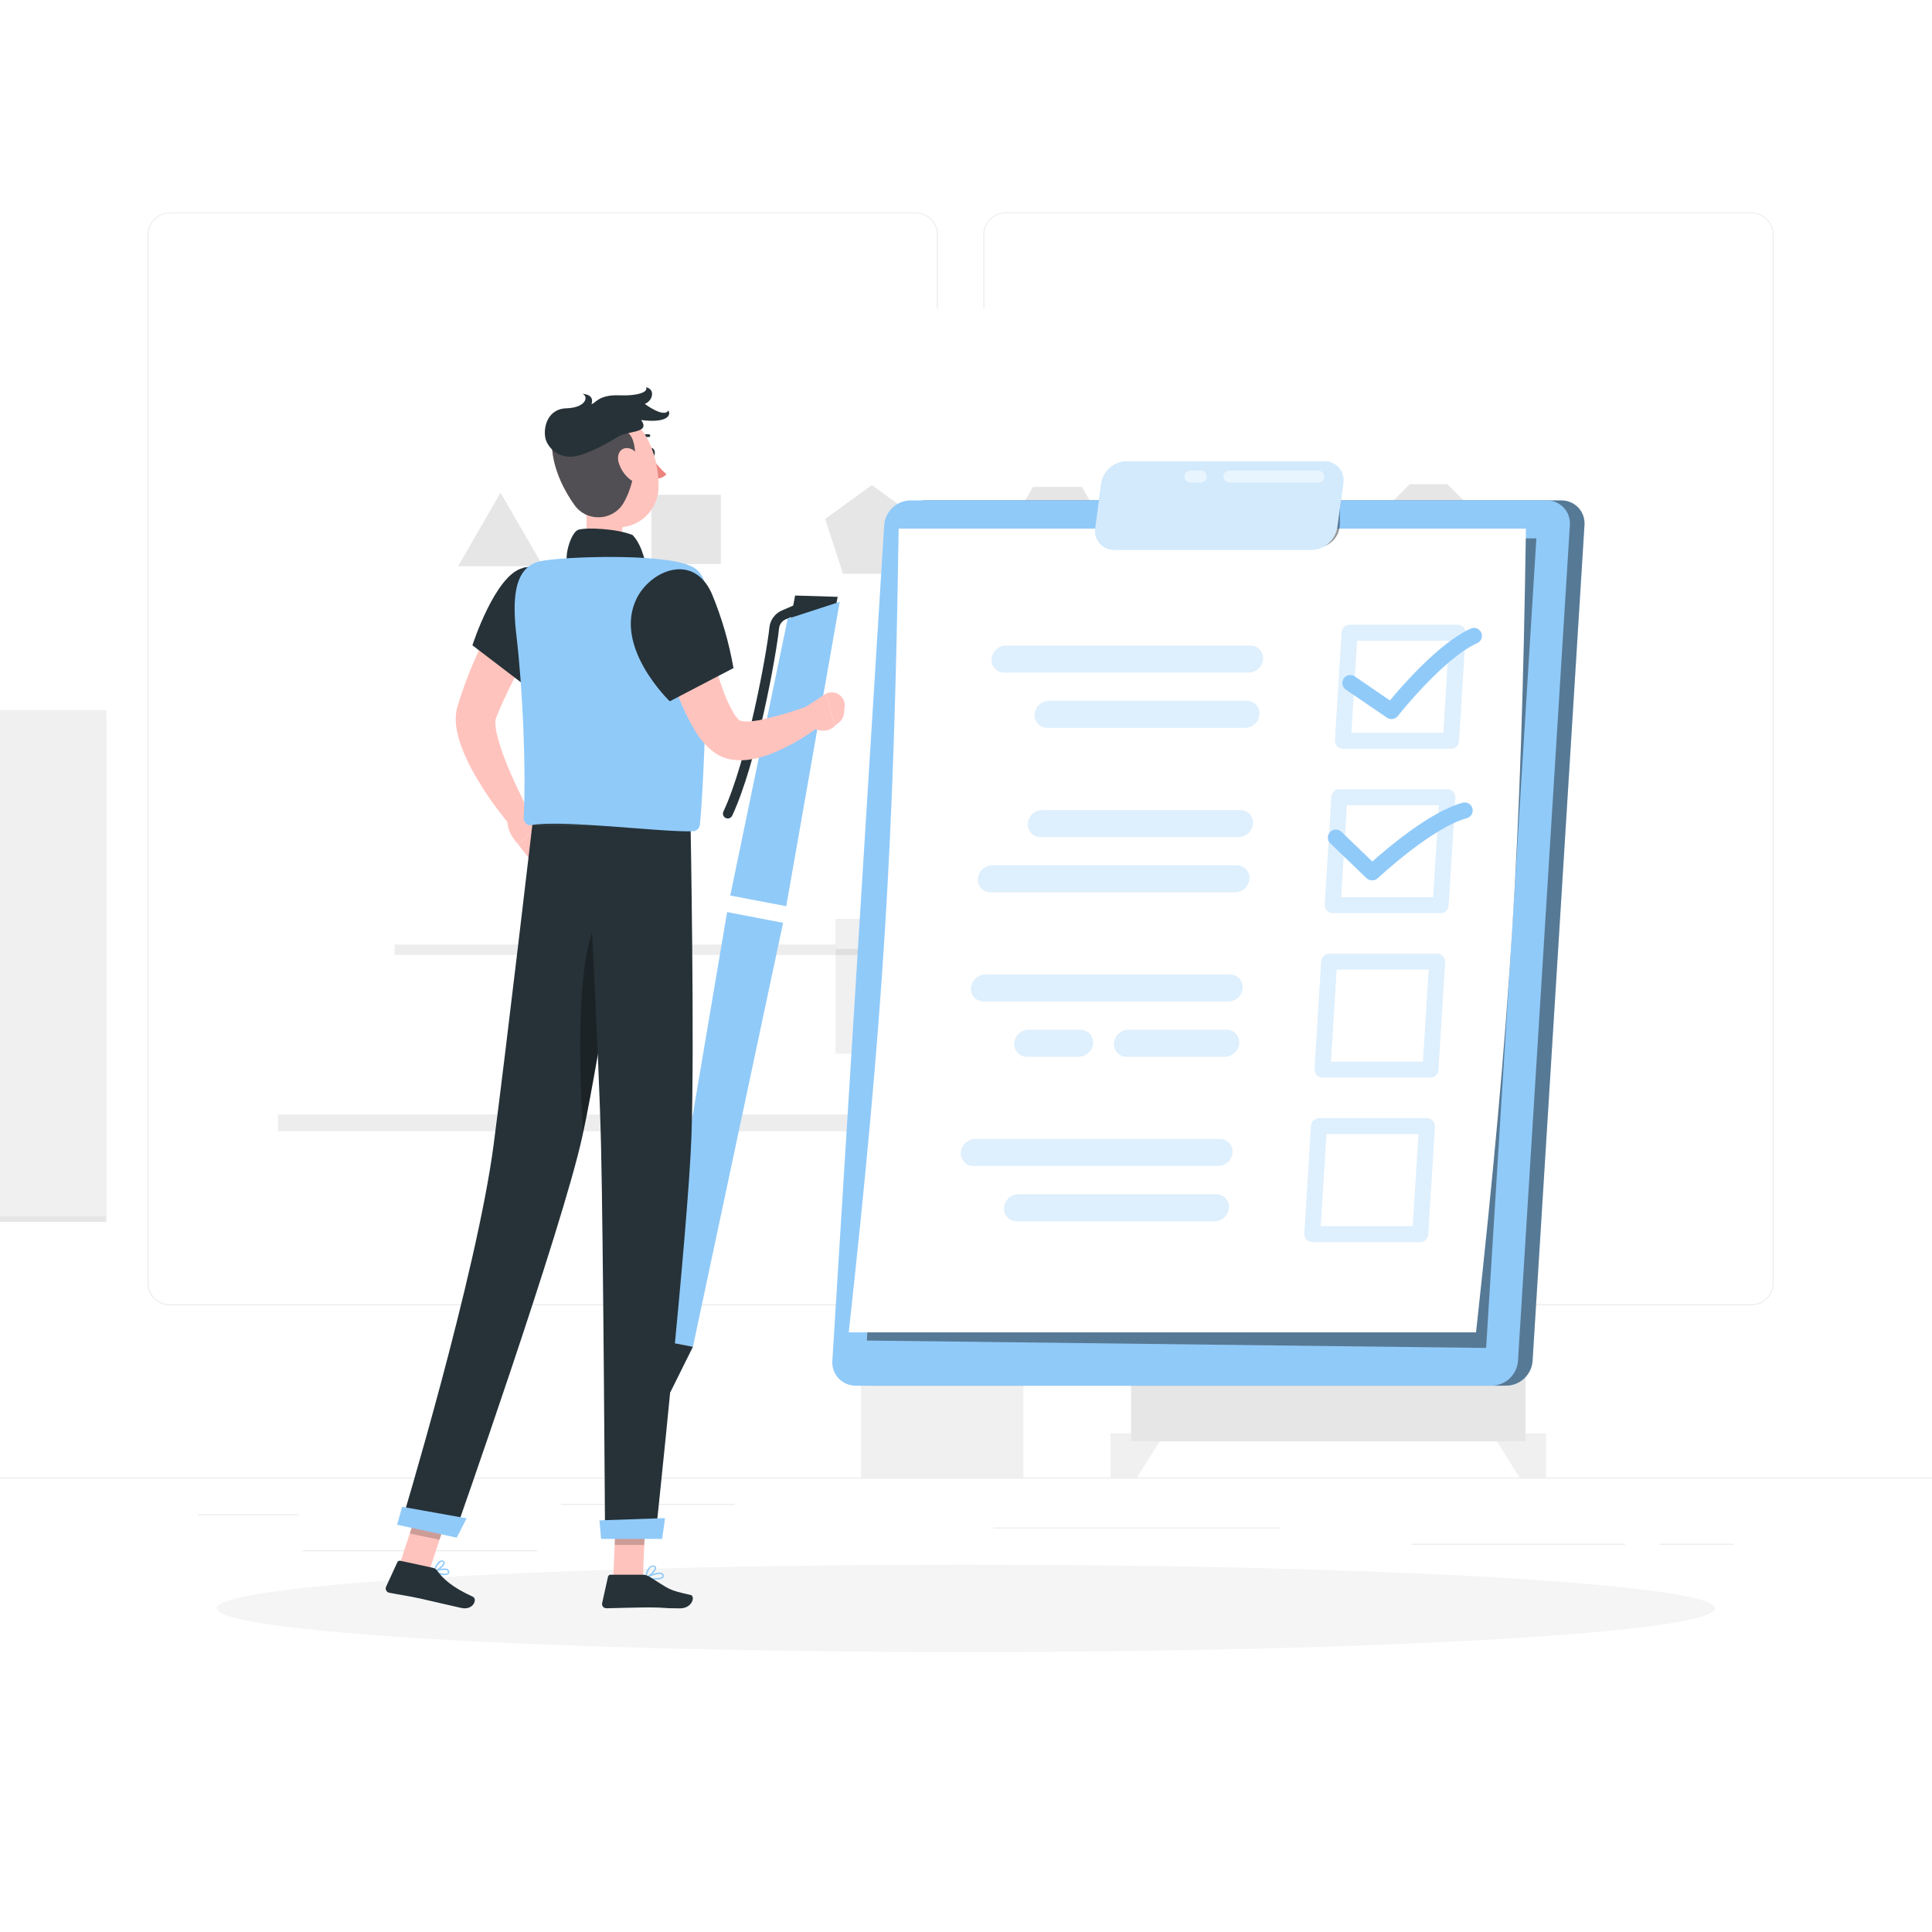
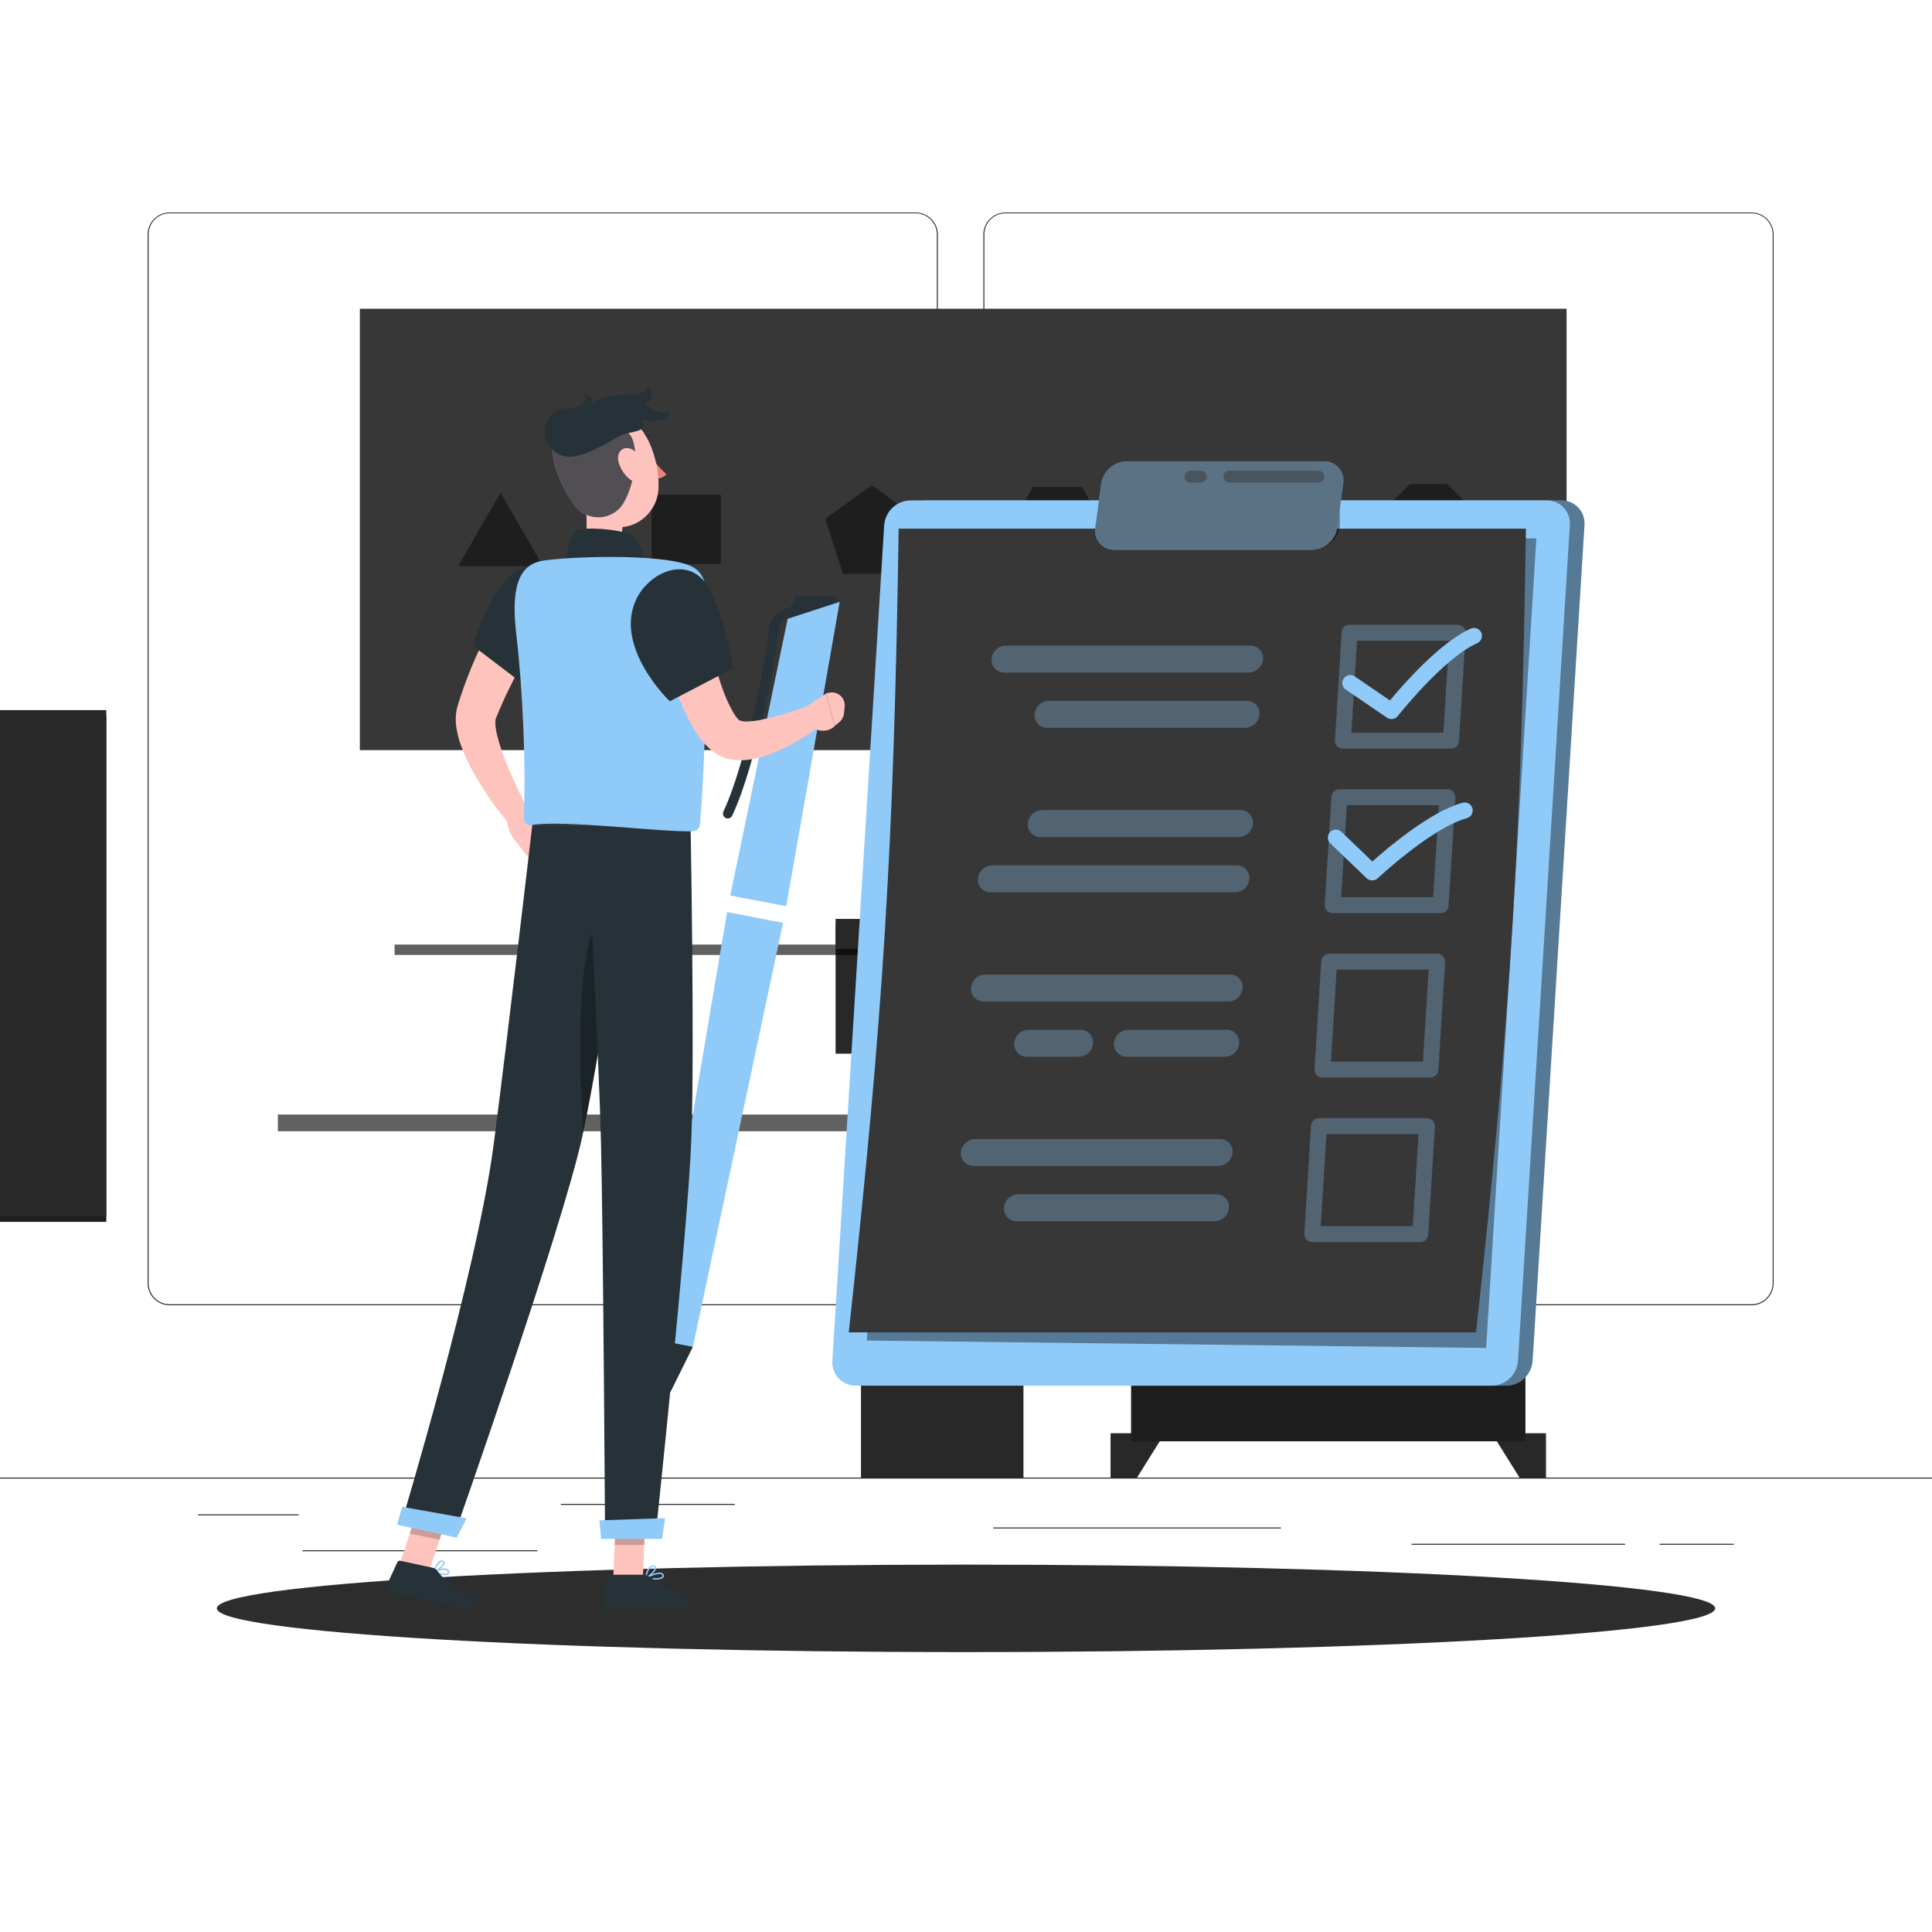
<svg xmlns="http://www.w3.org/2000/svg" class="animated" id="freepik_stories-to-do-list" viewBox="0 0 500 500" version="1.1">
  <style>svg#freepik_stories-to-do-list:not(.animated) .animable {opacity: 0;}svg#freepik_stories-to-do-list.animated #freepik--background-complete--inject-61 {animation: 1s 1 forwards cubic-bezier(.36,-0.01,.5,1.38) fadeIn;animation-delay: 0s;}svg#freepik_stories-to-do-list.animated #freepik--Shadow--inject-61 {animation: 1s 1 forwards cubic-bezier(.36,-0.01,.5,1.38) slideLeft;animation-delay: 0s;}svg#freepik_stories-to-do-list.animated #freepik--to-do-list--inject-61 {animation: 1s 1 forwards cubic-bezier(.36,-0.01,.5,1.38) slideLeft,6s Infinite  linear shake;animation-delay: 0s,1s;}svg#freepik_stories-to-do-list.animated #freepik--Character--inject-61 {animation: 1s 1 forwards cubic-bezier(.36,-0.01,.5,1.38) zoomOut;animation-delay: 0s;}            @keyframes fadeIn {                0% {                    opacity: 0;                }                100% {                    opacity: 1;                }            }                    @keyframes slideLeft {                0% {                    opacity: 0;                    transform: translateX(-30px);                }                100% {                    opacity: 1;                    transform: translateX(0);                }            }                    @keyframes shake {                10%, 90% {                    transform: translate3d(-1px, 0, 0);                  }                  20%, 80% {                    transform: translate3d(2px, 0, 0);                  }                  30%, 50%, 70% {                    transform: translate3d(-4px, 0, 0);                  }                  40%, 60% {                    transform: translate3d(4px, 0, 0);                  }            }                    @keyframes zoomOut {                0% {                    opacity: 0;                    transform: scale(1.5);                }                100% {                    opacity: 1;                    transform: scale(1);                }            }        </style>
  <g id="freepik--background-complete--inject-61" class="animable" style="transform-origin: 250px 228.23px;">
-     <rect y="382.4" width="500" height="0.25" style="fill: rgb(235, 235, 235); transform-origin: 250px 382.525px;" id="elw8gyy6hiz0r" class="animable" />
-     <path d="M237,337.8H43.91a5.71,5.71,0,0,1-5.7-5.71V60.66A5.71,5.71,0,0,1,43.91,55H237a5.71,5.71,0,0,1,5.71,5.71V332.09A5.71,5.71,0,0,1,237,337.8ZM43.91,55.2a5.46,5.46,0,0,0-5.45,5.46V332.09a5.46,5.46,0,0,0,5.45,5.46H237a5.47,5.47,0,0,0,5.46-5.46V60.66A5.47,5.47,0,0,0,237,55.2Z" style="fill: rgb(235, 235, 235); transform-origin: 140.46px 196.4px;" id="elclvd3jsr6nn" class="animable" />
-     <path d="M453.31,337.8H260.21a5.72,5.72,0,0,1-5.71-5.71V60.66A5.72,5.72,0,0,1,260.21,55h193.1A5.71,5.71,0,0,1,459,60.66V332.09A5.71,5.71,0,0,1,453.31,337.8ZM260.21,55.2a5.47,5.47,0,0,0-5.46,5.46V332.09a5.47,5.47,0,0,0,5.46,5.46h193.1a5.47,5.47,0,0,0,5.46-5.46V60.66a5.47,5.47,0,0,0-5.46-5.46Z" style="fill: rgb(235, 235, 235); transform-origin: 356.75px 196.4px;" id="el9nqphxiz77e" class="animable" />
-     <rect x="51.28" y="391.92" width="26" height="0.25" style="fill: rgb(235, 235, 235); transform-origin: 64.28px 392.045px;" id="eluiujrrpvlg" class="animable" />
-     <rect x="145.15" y="389.21" width="45.03" height="0.25" style="fill: rgb(235, 235, 235); transform-origin: 167.665px 389.335px;" id="eldqjd2rr67ys" class="animable" />
-     <rect x="78.28" y="401.21" width="60.79" height="0.25" style="fill: rgb(235, 235, 235); transform-origin: 108.675px 401.335px;" id="elwi32mdliol" class="animable" />
-     <rect x="429.49" y="399.53" width="19.23" height="0.25" style="fill: rgb(235, 235, 235); transform-origin: 439.105px 399.655px;" id="eleoiwqw5y0r5" class="animable" />
-     <rect x="365.29" y="399.53" width="55.29" height="0.25" style="fill: rgb(235, 235, 235); transform-origin: 392.935px 399.655px;" id="elq1j727oz2t8" class="animable" />
-     <rect x="257.05" y="395.31" width="74.47" height="0.25" style="fill: rgb(235, 235, 235); transform-origin: 294.285px 395.435px;" id="el3u8p89oknfr" class="animable" />
-     <rect x="222.82" y="274.51" width="42.05" height="107.89" style="fill: rgb(240, 240, 240); transform-origin: 243.845px 328.455px;" id="eljtaeo61wxbq" class="animable" />
+     <rect y="382.4" width="500" height="0.25" style="fill: rgb(35, 35, 35); transform-origin: 250px 382.525px;" id="elw8gyy6hiz0r" class="animable" />
+     <path d="M237,337.8H43.91a5.71,5.71,0,0,1-5.7-5.71V60.66A5.71,5.71,0,0,1,43.91,55H237a5.71,5.71,0,0,1,5.71,5.71V332.09A5.71,5.71,0,0,1,237,337.8ZM43.91,55.2a5.46,5.46,0,0,0-5.45,5.46V332.09a5.46,5.46,0,0,0,5.45,5.46H237a5.47,5.47,0,0,0,5.46-5.46V60.66A5.47,5.47,0,0,0,237,55.2Z" style="fill: rgb(35, 35, 35); transform-origin: 140.46px 196.4px;" id="elclvd3jsr6nn" class="animable" />
+     <path d="M453.31,337.8H260.21a5.72,5.72,0,0,1-5.71-5.71V60.66A5.72,5.72,0,0,1,260.21,55h193.1A5.71,5.71,0,0,1,459,60.66V332.09A5.71,5.71,0,0,1,453.31,337.8ZM260.21,55.2a5.47,5.47,0,0,0-5.46,5.46V332.09a5.47,5.47,0,0,0,5.46,5.46h193.1a5.47,5.47,0,0,0,5.46-5.46V60.66a5.47,5.47,0,0,0-5.46-5.46Z" style="fill: rgb(35, 35, 35); transform-origin: 356.75px 196.4px;" id="el9nqphxiz77e" class="animable" />
+     <rect x="51.28" y="391.92" width="26" height="0.25" style="fill: rgb(35, 35, 35); transform-origin: 64.28px 392.045px;" id="eluiujrrpvlg" class="animable" />
+     <rect x="145.15" y="389.21" width="45.03" height="0.25" style="fill: rgb(35, 35, 35); transform-origin: 167.665px 389.335px;" id="eldqjd2rr67ys" class="animable" />
+     <rect x="78.28" y="401.21" width="60.79" height="0.25" style="fill: rgb(35, 35, 35); transform-origin: 108.675px 401.335px;" id="elwi32mdliol" class="animable" />
+     <rect x="429.49" y="399.53" width="19.23" height="0.25" style="fill: rgb(35, 35, 35); transform-origin: 439.105px 399.655px;" id="eleoiwqw5y0r5" class="animable" />
+     <rect x="365.29" y="399.53" width="55.29" height="0.25" style="fill: rgb(35, 35, 35); transform-origin: 392.935px 399.655px;" id="elq1j727oz2t8" class="animable" />
+     <rect x="257.05" y="395.31" width="74.47" height="0.25" style="fill: rgb(35, 35, 35); transform-origin: 294.285px 395.435px;" id="el3u8p89oknfr" class="animable" />
+     <rect x="222.82" y="274.51" width="42.05" height="107.89" style="fill: rgb(40, 40, 40); transform-origin: 243.845px 328.455px;" id="eljtaeo61wxbq" class="animable" />
    <g id="elvntz7v5qrzi">
-       <rect x="72.35" y="274.51" width="150.46" height="107.89" style="fill: rgb(245, 245, 245); transform-origin: 147.58px 328.455px; transform: rotate(180deg);" class="animable" />
+       <rect x="72.35" y="274.51" width="150.46" height="107.89" style="fill: rgb(45, 45, 45); transform-origin: 147.58px 328.455px; transform: rotate(180deg);" class="animable" />
    </g>
    <g id="eleqntvyburxu">
-       <rect x="81.57" y="349.92" width="25.11" height="21.97" style="fill: rgb(255, 255, 255); transform-origin: 94.125px 360.905px; transform: rotate(180deg);" class="animable" />
+       <rect x="81.57" y="349.92" width="25.11" height="21.97" style="fill: rgb(55, 55, 55); transform-origin: 94.125px 360.905px; transform: rotate(180deg);" class="animable" />
    </g>
    <g id="eldhep3okhl29">
-       <rect x="81.57" y="319.89" width="25.11" height="21.97" style="fill: rgb(235, 235, 235); transform-origin: 94.125px 330.875px; transform: rotate(180deg);" class="animable" />
+       <rect x="81.57" y="319.89" width="25.11" height="21.97" style="fill: rgb(35, 35, 35); transform-origin: 94.125px 330.875px; transform: rotate(180deg);" class="animable" />
    </g>
    <g id="elrltv3kg0yr">
-       <rect x="71.91" y="288.44" width="192.95" height="4.33" style="fill: rgb(230, 230, 230); opacity: 0.7; mix-blend-mode: multiply; transform-origin: 168.385px 290.605px;" class="animable" />
-     </g>
-     <rect x="222.82" y="272.42" width="44.37" height="17.47" style="fill: rgb(240, 240, 240); transform-origin: 245.005px 281.155px;" id="el4ocz8rfwo7f" class="animable" />
+       <rect x="71.91" y="288.44" width="192.95" height="4.33" style="fill: rgb(30, 30, 30); opacity: 0.7; mix-blend-mode: multiply; transform-origin: 168.385px 290.605px;" class="animable" />
+     </g>
+     <rect x="222.82" y="272.42" width="44.37" height="17.47" style="fill: rgb(40, 40, 40); transform-origin: 245.005px 281.155px;" id="el4ocz8rfwo7f" class="animable" />
    <g id="elulfh1e0mzyd">
-       <rect x="70.03" y="272.42" width="152.79" height="17.47" style="fill: rgb(245, 245, 245); transform-origin: 146.425px 281.155px; transform: rotate(180deg);" class="animable" />
-     </g>
-     <rect x="216.25" y="239.44" width="32.68" height="33.25" style="fill: rgb(240, 240, 240); transform-origin: 232.59px 256.065px;" id="elnzwu2hrdaj" class="animable" />
+       <rect x="70.03" y="272.42" width="152.79" height="17.47" style="fill: rgb(45, 45, 45); transform-origin: 146.425px 281.155px; transform: rotate(180deg);" class="animable" />
+     </g>
+     <rect x="216.25" y="239.44" width="32.68" height="33.25" style="fill: rgb(40, 40, 40); transform-origin: 232.59px 256.065px;" id="elnzwu2hrdaj" class="animable" />
    <g id="el0uzf6je2do6b">
-       <rect x="102.46" y="239.44" width="113.79" height="33.25" style="fill: rgb(245, 245, 245); transform-origin: 159.355px 256.065px; transform: rotate(180deg);" class="animable" />
+       <rect x="102.46" y="239.44" width="113.79" height="33.25" style="fill: rgb(45, 45, 45); transform-origin: 159.355px 256.065px; transform: rotate(180deg);" class="animable" />
    </g>
    <g id="eldafkq7aan3l">
-       <rect x="102.12" y="244.45" width="146.81" height="2.69" style="fill: rgb(230, 230, 230); opacity: 0.7; mix-blend-mode: multiply; transform-origin: 175.525px 245.795px;" class="animable" />
-     </g>
-     <rect x="216.25" y="237.81" width="34.48" height="7.77" style="fill: rgb(240, 240, 240); transform-origin: 233.49px 241.695px;" id="eld8giuwwtwxo" class="animable" />
+       <rect x="102.12" y="244.45" width="146.81" height="2.69" style="fill: rgb(30, 30, 30); opacity: 0.7; mix-blend-mode: multiply; transform-origin: 175.525px 245.795px;" class="animable" />
+     </g>
+     <rect x="216.25" y="237.81" width="34.48" height="7.77" style="fill: rgb(40, 40, 40); transform-origin: 233.49px 241.695px;" id="eld8giuwwtwxo" class="animable" />
    <g id="el47chg8f2ij9">
-       <rect x="100.65" y="237.81" width="115.59" height="7.77" style="fill: rgb(245, 245, 245); transform-origin: 158.445px 241.695px; transform: rotate(180deg);" class="animable" />
+       <rect x="100.65" y="237.81" width="115.59" height="7.77" style="fill: rgb(45, 45, 45); transform-origin: 158.445px 241.695px; transform: rotate(180deg);" class="animable" />
    </g>
    <g id="elxxkexstl1j">
-       <rect x="287.41" y="220.52" width="31.99" height="161.88" style="fill: rgb(230, 230, 230); transform-origin: 303.405px 301.46px; transform: rotate(180deg);" class="animable" />
-     </g>
-     <polygon points="294.26 382.4 287.41 382.4 287.41 370.92 301.44 370.92 294.26 382.4" style="fill: rgb(240, 240, 240); transform-origin: 294.425px 376.66px;" id="elcstr5a3o3ac" class="animable" />
+       <rect x="287.41" y="220.52" width="31.99" height="161.88" style="fill: rgb(30, 30, 30); transform-origin: 303.405px 301.46px; transform: rotate(180deg);" class="animable" />
+     </g>
+     <polygon points="294.26 382.4 287.41 382.4 287.41 370.92 301.44 370.92 294.26 382.4" style="fill: rgb(40, 40, 40); transform-origin: 294.425px 376.66px;" id="elcstr5a3o3ac" class="animable" />
    <g id="el2jtqd9p7mwl">
-       <rect x="394.12" y="220.52" width="31.99" height="161.88" style="fill: rgb(230, 230, 230); transform-origin: 410.115px 301.46px; transform: rotate(180deg);" class="animable" />
+       <rect x="394.12" y="220.52" width="31.99" height="161.88" style="fill: rgb(30, 30, 30); transform-origin: 410.115px 301.46px; transform: rotate(180deg);" class="animable" />
    </g>
    <g id="el7ufebxzwbkf">
-       <rect x="287.41" y="220.52" width="112.69" height="159.56" style="fill: rgb(240, 240, 240); transform-origin: 343.755px 300.3px; transform: rotate(180deg);" class="animable" />
+       <rect x="287.41" y="220.52" width="112.69" height="159.56" style="fill: rgb(40, 40, 40); transform-origin: 343.755px 300.3px; transform: rotate(180deg);" class="animable" />
    </g>
    <g id="elctjtcz2skf">
-       <rect x="292.72" y="227.59" width="102.06" height="43.76" style="fill: rgb(230, 230, 230); transform-origin: 343.75px 249.47px; transform: rotate(180deg);" class="animable" />
-     </g>
-     <path d="M350.46,248.54a6.71,6.71,0,1,1-6.71-6.71A6.7,6.7,0,0,1,350.46,248.54Z" style="fill: rgb(250, 250, 250); transform-origin: 343.75px 248.54px;" id="elh4tfmwrvzou" class="animable" />
-     <polygon points="393.25 382.4 400.1 382.4 400.1 370.92 386.07 370.92 393.25 382.4" style="fill: rgb(240, 240, 240); transform-origin: 393.085px 376.66px;" id="el4xkxrzrzu2h" class="animable" />
-     <rect x="292.72" y="278.42" width="102.06" height="94.59" style="fill: rgb(230, 230, 230); transform-origin: 343.75px 325.715px;" id="elj1w2cxgbgd" class="animable" />
-     <circle cx="380.69" cy="292.52" r="6.71" style="fill: rgb(250, 250, 250); transform-origin: 380.69px 292.52px;" id="eluw5w6ip71o" class="animable" />
+       <rect x="292.72" y="227.59" width="102.06" height="43.76" style="fill: rgb(30, 30, 30); transform-origin: 343.75px 249.47px; transform: rotate(180deg);" class="animable" />
+     </g>
+     <path d="M350.46,248.54a6.71,6.71,0,1,1-6.71-6.71A6.7,6.7,0,0,1,350.46,248.54Z" style="fill: rgb(50, 50, 50); transform-origin: 343.75px 248.54px;" id="elh4tfmwrvzou" class="animable" />
+     <polygon points="393.25 382.4 400.1 382.4 400.1 370.92 386.07 370.92 393.25 382.4" style="fill: rgb(40, 40, 40); transform-origin: 393.085px 376.66px;" id="el4xkxrzrzu2h" class="animable" />
+     <rect x="292.72" y="278.42" width="102.06" height="94.59" style="fill: rgb(30, 30, 30); transform-origin: 343.75px 325.715px;" id="elj1w2cxgbgd" class="animable" />
+     <circle cx="380.69" cy="292.52" r="6.71" style="fill: rgb(50, 50, 50); transform-origin: 380.69px 292.52px;" id="eluw5w6ip71o" class="animable" />
    <g id="elythfdxp6au">
-       <rect x="185.24" y="-27.51" width="130.98" height="329.04" style="fill: rgb(230, 230, 230); transform-origin: 250.73px 137.01px; transform: rotate(90deg);" class="animable" />
+       <rect x="185.24" y="-27.51" width="130.98" height="329.04" style="fill: rgb(30, 30, 30); transform-origin: 250.73px 137.01px; transform: rotate(90deg);" class="animable" />
    </g>
    <g id="elbsgh53p00ak">
-       <rect x="183.78" y="-27.51" width="130.98" height="329.04" style="fill: rgb(240, 240, 240); transform-origin: 249.27px 137.01px; transform: rotate(90deg);" class="animable" />
-     </g>
-     <rect x="93.13" y="79.9" width="312.3" height="114.23" style="fill: rgb(255, 255, 255); transform-origin: 249.28px 137.015px;" id="elgrd6blrdl9f" class="animable" />
-     <polygon points="129.54 127.5 118.56 146.53 140.53 146.53 129.54 127.5" style="fill: rgb(230, 230, 230); transform-origin: 129.545px 137.015px;" id="el6dmnnvmv495" class="animable" />
-     <rect x="168.61" y="128.04" width="17.94" height="17.94" style="fill: rgb(230, 230, 230); transform-origin: 177.58px 137.01px;" id="el3unmbtngbg7" class="animable" />
-     <polygon points="225.62 125.54 213.55 134.3 218.16 148.49 233.07 148.49 237.68 134.3 225.62 125.54" style="fill: rgb(230, 230, 230); transform-origin: 225.615px 137.015px;" id="eluya0yea4u8" class="animable" />
-     <polygon points="280 126.03 267.31 126.03 260.96 137.01 267.31 148 280 148 286.34 137.01 280 126.03" style="fill: rgb(230, 230, 230); transform-origin: 273.65px 137.015px;" id="elmlennt87l5r" class="animable" />
-     <polygon points="321.69 124.95 311.77 129.73 309.32 140.47 316.18 149.07 327.19 149.07 334.06 140.47 331.61 129.73 321.69 124.95" style="fill: rgb(230, 230, 230); transform-origin: 321.69px 137.01px;" id="elc669q33v8w5" class="animable" />
-     <polygon points="374.58 125.29 364.87 125.29 358 132.16 358 141.87 364.87 148.74 374.58 148.74 381.44 141.87 381.44 132.16 374.58 125.29" style="fill: rgb(230, 230, 230); transform-origin: 369.72px 137.015px;" id="elqwe1s41hh4p" class="animable" />
+       <rect x="183.78" y="-27.51" width="130.98" height="329.04" style="fill: rgb(40, 40, 40); transform-origin: 249.27px 137.01px; transform: rotate(90deg);" class="animable" />
+     </g>
+     <rect x="93.13" y="79.9" width="312.3" height="114.23" style="fill: rgb(55, 55, 55); transform-origin: 249.28px 137.015px;" id="elgrd6blrdl9f" class="animable" />
+     <polygon points="129.54 127.5 118.56 146.53 140.53 146.53 129.54 127.5" style="fill: rgb(30, 30, 30); transform-origin: 129.545px 137.015px;" id="el6dmnnvmv495" class="animable" />
+     <rect x="168.61" y="128.04" width="17.94" height="17.94" style="fill: rgb(30, 30, 30); transform-origin: 177.58px 137.01px;" id="el3unmbtngbg7" class="animable" />
+     <polygon points="225.62 125.54 213.55 134.3 218.16 148.49 233.07 148.49 237.68 134.3 225.62 125.54" style="fill: rgb(30, 30, 30); transform-origin: 225.615px 137.015px;" id="eluya0yea4u8" class="animable" />
+     <polygon points="280 126.03 267.31 126.03 260.96 137.01 267.31 148 280 148 286.34 137.01 280 126.03" style="fill: rgb(30, 30, 30); transform-origin: 273.65px 137.015px;" id="elmlennt87l5r" class="animable" />
+     <polygon points="321.69 124.95 311.77 129.73 309.32 140.47 316.18 149.07 327.19 149.07 334.06 140.47 331.61 129.73 321.69 124.95" style="fill: rgb(30, 30, 30); transform-origin: 321.69px 137.01px;" id="elc669q33v8w5" class="animable" />
+     <polygon points="374.58 125.29 364.87 125.29 358 132.16 358 141.87 364.87 148.74 374.58 148.74 381.44 141.87 381.44 132.16 374.58 125.29" style="fill: rgb(30, 30, 30); transform-origin: 369.72px 137.015px;" id="elqwe1s41hh4p" class="animable" />
  </g>
  <g id="freepik--Shadow--inject-61" class="animable" style="transform-origin: 250px 416.24px;">
-     <ellipse id="freepik--path--inject-61" cx="250" cy="416.24" rx="193.89" ry="11.32" style="fill: rgb(245, 245, 245); transform-origin: 250px 416.24px;" class="animable" />
+     <ellipse id="freepik--path--inject-61" cx="250" cy="416.24" rx="193.89" ry="11.32" style="fill: rgb(45, 45, 45); transform-origin: 250px 416.24px;" class="animable" />
  </g>
  <g id="freepik--to-do-list--inject-61" class="animable animator-active" style="transform-origin: 312.737px 238.999px;">
    <path d="M239.41,129.51H404.06a5.94,5.94,0,0,1,6,6.38L396.63,352.22a6.91,6.91,0,0,1-6.78,6.39H225.19a6,6,0,0,1-6-6.39l13.42-216.33A6.92,6.92,0,0,1,239.41,129.51Z" style="fill: rgb(144, 202, 249); transform-origin: 314.627px 244.06px;" id="elzct1b8hcs5" class="animable" />
    <g id="el33j2hnfpksn">
      <path d="M239.41,129.51H404.06a5.94,5.94,0,0,1,6,6.38L396.63,352.22a6.91,6.91,0,0,1-6.78,6.39H225.19a6,6,0,0,1-6-6.39l13.42-216.33A6.92,6.92,0,0,1,239.41,129.51Z" style="opacity: 0.4; transform-origin: 314.627px 244.06px;" class="animable" />
    </g>
    <path d="M235.63,129.51H400.28a5.94,5.94,0,0,1,6,6.38L392.85,352.22a6.91,6.91,0,0,1-6.79,6.39H221.41a6,6,0,0,1-6-6.39l13.42-216.33A6.91,6.91,0,0,1,235.63,129.51Z" style="fill: rgb(144, 202, 249); transform-origin: 310.847px 244.06px;" id="eljuankycsral" class="animable" />
    <g id="el7n8yh2sg4h6">
      <polygon points="224.34 346.93 384.61 348.85 397.61 139.33 237.22 139.33 224.34 346.93" style="opacity: 0.4; transform-origin: 310.975px 244.09px;" class="animable" />
    </g>
-     <path d="M219.66,344.81H382c8.94-81.91,11.69-126.13,12.91-208H232.57C231.35,218.68,228.61,262.9,219.66,344.81Z" style="fill: rgb(255, 255, 255); transform-origin: 307.285px 240.81px;" id="el31gwy9k18yj" class="animable" />
+     <path d="M219.66,344.81H382c8.94-81.91,11.69-126.13,12.91-208H232.57C231.35,218.68,228.61,262.9,219.66,344.81Z" style="fill: rgb(55, 55, 55); transform-origin: 307.285px 240.81px;" id="el31gwy9k18yj" class="animable" />
    <g id="elwlahdwi0pe">
      <path d="M375.49,193.75H347.54a2,2,0,0,1-1.5-.65,2.08,2.08,0,0,1-.56-1.54l1.73-27.94a2.07,2.07,0,0,1,2.06-1.94h28a2.07,2.07,0,0,1,2.06,2.19l-1.74,27.95A2,2,0,0,1,375.49,193.75Zm-25.75-4.12h23.81L375,165.81H351.21Z" style="fill: rgb(144, 202, 249); opacity: 0.3; transform-origin: 362.405px 177.716px;" class="animable" />
    </g>
    <g id="el717d2e7gt7u">
      <path d="M372.84,236.32H344.9a2.07,2.07,0,0,1-1.5-.65,2.05,2.05,0,0,1-.56-1.54l1.73-27.95a2.06,2.06,0,0,1,2.06-1.93h27.95a2,2,0,0,1,1.5.65,2.08,2.08,0,0,1,.56,1.54l-1.74,27.94A2.06,2.06,0,0,1,372.84,236.32Zm-25.75-4.13H370.9l1.48-23.82H348.57Z" style="fill: rgb(144, 202, 249); opacity: 0.3; transform-origin: 359.74px 220.285px;" class="animable" />
    </g>
    <g id="el12xooehy9x4o">
      <path d="M370.2,278.88H342.26a2.06,2.06,0,0,1-1.51-.65,2,2,0,0,1-.55-1.54l1.73-27.94a2.07,2.07,0,0,1,2.06-1.94h27.95a2.07,2.07,0,0,1,1.5.65A2.11,2.11,0,0,1,374,249L372.26,277A2.06,2.06,0,0,1,370.2,278.88Zm-25.75-4.12h23.81l1.48-23.82H345.93Z" style="fill: rgb(144, 202, 249); opacity: 0.3; transform-origin: 357.098px 262.845px;" class="animable" />
    </g>
    <g id="el5xrztdm9dv9">
      <path d="M367.56,321.45H339.62a2.1,2.1,0,0,1-1.51-.65,2,2,0,0,1-.55-1.54l1.73-27.95a2.07,2.07,0,0,1,2.06-1.93H369.3a2,2,0,0,1,1.5.65,2.08,2.08,0,0,1,.56,1.54l-1.74,27.94A2.07,2.07,0,0,1,367.56,321.45Zm-25.75-4.13h23.81l1.48-23.82H343.29Z" style="fill: rgb(144, 202, 249); opacity: 0.3; transform-origin: 354.459px 305.415px;" class="animable" />
    </g>
    <g id="elx8qxmvdasnk">
      <path d="M259.88,174.06h63.29a3.78,3.78,0,0,0,3.71-3.49h0a3.25,3.25,0,0,0-3.28-3.49H260.32a3.76,3.76,0,0,0-3.71,3.49h0A3.25,3.25,0,0,0,259.88,174.06Z" style="fill: rgb(144, 202, 249); opacity: 0.3; transform-origin: 291.745px 170.57px;" class="animable" />
    </g>
    <g id="ela2clyizhp5w">
      <path d="M271,188.36h51.25a3.78,3.78,0,0,0,3.71-3.49h0a3.25,3.25,0,0,0-3.27-3.5H271.46a3.78,3.78,0,0,0-3.71,3.5h0A3.25,3.25,0,0,0,271,188.36Z" style="fill: rgb(144, 202, 249); opacity: 0.3; transform-origin: 296.855px 184.865px;" class="animable" />
    </g>
    <g id="el5w4l69xiyno">
      <path d="M256.79,223.94h63.29a3.25,3.25,0,0,1,3.27,3.49h0a3.78,3.78,0,0,1-3.71,3.49H256.35a3.25,3.25,0,0,1-3.27-3.49h0A3.78,3.78,0,0,1,256.79,223.94Z" style="fill: rgb(144, 202, 249); opacity: 0.3; transform-origin: 288.215px 227.43px;" class="animable" />
    </g>
    <g id="el8oqst9fwij2">
      <path d="M269.71,209.64H321a3.25,3.25,0,0,1,3.28,3.49h0a3.78,3.78,0,0,1-3.71,3.5H269.28a3.25,3.25,0,0,1-3.28-3.5h0A3.78,3.78,0,0,1,269.71,209.64Z" style="fill: rgb(144, 202, 249); opacity: 0.3; transform-origin: 295.14px 213.135px;" class="animable" />
    </g>
    <g id="elnwsqegjtjyg">
      <path d="M254.6,259.19h63.29a3.78,3.78,0,0,0,3.71-3.49h0a3.25,3.25,0,0,0-3.28-3.49H255a3.78,3.78,0,0,0-3.71,3.49h0A3.25,3.25,0,0,0,254.6,259.19Z" style="fill: rgb(144, 202, 249); opacity: 0.3; transform-origin: 286.445px 255.7px;" class="animable" />
    </g>
    <g id="elxr3j0vkb6">
      <path d="M291.54,273.49H317a3.78,3.78,0,0,0,3.71-3.49h0a3.26,3.26,0,0,0-3.28-3.5H292a3.79,3.79,0,0,0-3.71,3.5h0A3.25,3.25,0,0,0,291.54,273.49Z" style="fill: rgb(144, 202, 249); opacity: 0.3; transform-origin: 304.5px 269.995px;" class="animable" />
    </g>
    <g id="elekagm9p0s7">
      <path d="M265.75,273.49h13.43a3.78,3.78,0,0,0,3.71-3.49h0a3.26,3.26,0,0,0-3.28-3.5H266.18a3.79,3.79,0,0,0-3.71,3.5h0A3.25,3.25,0,0,0,265.75,273.49Z" style="fill: rgb(144, 202, 249); opacity: 0.3; transform-origin: 272.68px 269.995px;" class="animable" />
    </g>
    <g id="elovnqfw5hxj">
      <path d="M252,301.76h63.29a3.78,3.78,0,0,0,3.71-3.49h0a3.26,3.26,0,0,0-3.28-3.5H252.39a3.78,3.78,0,0,0-3.71,3.5h0A3.25,3.25,0,0,0,252,301.76Z" style="fill: rgb(144, 202, 249); opacity: 0.3; transform-origin: 283.84px 298.265px;" class="animable" />
    </g>
    <g id="elnpevk3jrxc">
      <path d="M263.11,316.06h51.25a3.79,3.79,0,0,0,3.71-3.5h0a3.25,3.25,0,0,0-3.28-3.49H263.54a3.78,3.78,0,0,0-3.71,3.49h0A3.26,3.26,0,0,0,263.11,316.06Z" style="fill: rgb(144, 202, 249); opacity: 0.3; transform-origin: 288.95px 312.565px;" class="animable" />
    </g>
    <path d="M360.11,186.1a2,2,0,0,1-1.16-.36l-10.77-7.35a2.07,2.07,0,0,1,2.33-3.41l9.2,6.29c3.36-4.05,12.94-15,20.91-18.59a2.06,2.06,0,1,1,1.68,3.77c-8.7,3.87-20.45,18.72-20.56,18.87A2.08,2.08,0,0,1,360.11,186.1Z" style="fill: rgb(144, 202, 249); transform-origin: 365.459px 174.301px;" id="elkavh1nnm4uf" class="animable" />
    <path d="M355.1,227.84a2.09,2.09,0,0,1-1.44-.57l-9.37-9a2.07,2.07,0,1,1,2.87-3l8,7.69c3.95-3.53,15-12.93,23.36-15.21a2.06,2.06,0,1,1,1.09,4c-9.12,2.49-22.93,15.43-23.07,15.56A2,2,0,0,1,355.1,227.84Z" style="fill: rgb(144, 202, 249); transform-origin: 362.394px 217.759px;" id="el94swiip761" class="animable" />
    <g id="eldewmsgfms4">
      <path d="M337.57,141.73l3,0a6.12,6.12,0,0,0,6.18-6.06l0-5.58a.61.61,0,0,0-.62-.61h-8.48a.7.7,0,0,0-.69.69L337,141.12A.61.61,0,0,0,337.57,141.73Z" style="opacity: 0.4; transform-origin: 341.855px 135.605px;" class="animable" />
    </g>
    <path d="M291.55,119.39h51.06a4.93,4.93,0,0,1,5,5.76l-1.53,11.37a6.83,6.83,0,0,1-6.54,5.76H288.46a4.93,4.93,0,0,1-5-5.76L285,125.15A6.83,6.83,0,0,1,291.55,119.39Z" style="fill: rgb(144, 202, 249); transform-origin: 315.535px 130.835px;" id="elys87lklazd" class="animable" />
    <g id="el4s3tvp1gbee">
-       <path d="M291.55,119.39h51.06a4.93,4.93,0,0,1,5,5.76l-1.53,11.37a6.83,6.83,0,0,1-6.54,5.76H288.46a4.93,4.93,0,0,1-5-5.76L285,125.15A6.83,6.83,0,0,1,291.55,119.39Z" style="fill: rgb(255, 255, 255); opacity: 0.6; transform-origin: 315.535px 130.835px;" class="animable" />
+       <path d="M291.55,119.39h51.06a4.93,4.93,0,0,1,5,5.76l-1.53,11.37a6.83,6.83,0,0,1-6.54,5.76H288.46a4.93,4.93,0,0,1-5-5.76L285,125.15A6.83,6.83,0,0,1,291.55,119.39Z" style="fill: rgb(55, 55, 55); opacity: 0.6; transform-origin: 315.535px 130.835px;" class="animable" />
    </g>
    <g id="elyrwpdk5xnz">
-       <path d="M341.29,124.89h-23a1.55,1.55,0,1,1,0-3.09h23a1.55,1.55,0,0,1,0,3.09Z" style="fill: rgb(255, 255, 255); opacity: 0.5; transform-origin: 329.666px 123.345px;" class="animable" />
+       <path d="M341.29,124.89h-23a1.55,1.55,0,1,1,0-3.09h23a1.55,1.55,0,0,1,0,3.09Z" style="fill: rgb(55, 55, 55); opacity: 0.5; transform-origin: 329.666px 123.345px;" class="animable" />
    </g>
    <g id="el3qlbhvrdh8b">
-       <path d="M310.64,124.89h-2.42a1.55,1.55,0,1,1,0-3.09h2.42a1.55,1.55,0,1,1,0,3.09Z" style="fill: rgb(255, 255, 255); opacity: 0.5; transform-origin: 309.43px 123.345px;" class="animable" />
+       <path d="M310.64,124.89h-2.42a1.55,1.55,0,1,1,0-3.09h2.42a1.55,1.55,0,1,1,0,3.09Z" style="fill: rgb(55, 55, 55); opacity: 0.5; transform-origin: 309.43px 123.345px;" class="animable" />
    </g>
  </g>
  <g id="freepik--Character--inject-61" class="animable" style="transform-origin: 159.221px 258.23px;">
    <polygon points="169.46 346.65 179.33 348.54 202.66 238.82 188.17 236.05 169.46 346.65" style="fill: rgb(144, 202, 249); transform-origin: 186.06px 292.295px;" id="elkhcu41imho8" class="animable" />
    <polygon points="204.15 162.64 215.97 158.75 216.79 154.46 205.78 154.12 204.15 162.64" style="fill: rgb(38, 50, 56); transform-origin: 210.47px 158.38px;" id="elfi3fyobdk2q" class="animable" />
    <polygon points="203.85 160.14 217.31 155.76 203.48 234.52 188.99 231.76 203.85 160.14" style="fill: rgb(144, 202, 249); transform-origin: 203.15px 195.14px;" id="elwfwcyxy36x" class="animable" />
    <g id="ela8ss8gmxeav">
      <rect x="189.05" y="233.1" width="13.55" height="4.37" style="fill: rgb(38, 50, 56); transform-origin: 195.825px 235.285px; transform: rotate(-169.028deg);" class="animable" />
    </g>
    <path d="M171.24,359.64c-.13.65.14,1.25.6,1.34s.94-.37,1.06-1-.15-1.25-.61-1.34S171.36,359,171.24,359.64Z" style="fill: rgb(144, 202, 249); transform-origin: 172.068px 359.81px;" id="elm33xvh0j5no" class="animable" />
    <polygon points="170.56 359.72 173.5 360.28 179.33 348.54 169.46 346.65 170.56 359.72" style="fill: rgb(38, 50, 56); transform-origin: 174.395px 353.465px;" id="el7z939qrpbxr" class="animable" />
    <path d="M188.34,211.82a1.25,1.25,0,0,1-1.13-1.77c6.2-13.29,11.23-41.05,11.91-47.65a5.39,5.39,0,0,1,3.24-4.41l3.27-1.41a1.24,1.24,0,1,1,1,2.28l-3.27,1.41a2.93,2.93,0,0,0-1.75,2.39c-.71,6.93-5.7,34.68-12.12,48.44A1.25,1.25,0,0,1,188.34,211.82Z" style="fill: rgb(38, 50, 56); transform-origin: 197.236px 184.148px;" id="eldzhbia8m0tf" class="animable" />
    <path d="M142.27,158.79c-2.49,4.27-5,8.8-7.37,13.24-1.17,2.24-2.31,4.48-3.4,6.73s-2.11,4.52-3,6.78l-.17.41s0,0,0,0a.61.61,0,0,0-.07.21,5,5,0,0,0-.07,1,15.14,15.14,0,0,0,.42,2.94,50,50,0,0,0,2.2,6.76c.89,2.3,1.91,4.61,3,6.93s2.2,4.64,3.29,6.9l-4.75,3.24a86.84,86.84,0,0,1-9.41-13.27,48.71,48.71,0,0,1-3.65-7.76,25.79,25.79,0,0,1-1.2-4.72,15.21,15.21,0,0,1-.12-2.93,12.65,12.65,0,0,1,.24-1.72c.06-.29.16-.62.25-.93l.16-.51a110.51,110.51,0,0,1,6-15.21,142.3,142.3,0,0,1,7.79-14.19Z" style="fill: rgb(255, 195, 189); transform-origin: 130.108px 183.31px;" id="el67bxxzdvayu" class="animable" />
    <path d="M136.35,209.25l4.47,3.48L134,218.37s-3.11-3-2.63-6.69Z" style="fill: rgb(255, 195, 189); transform-origin: 136.07px 213.81px;" id="elkff6rdr8ths" class="animable" />
    <polygon points="142.64 217.81 138.09 223.66 133.99 218.37 140.82 212.73 142.64 217.81" style="fill: rgb(255, 195, 189); transform-origin: 138.315px 218.195px;" id="elyhvec3mx81" class="animable" />
    <path d="M168,117.11c.13.6.55,1,.94,1s.62-.64.5-1.24-.55-1-.94-.95S167.92,116.5,168,117.11Z" style="fill: rgb(38, 50, 56); transform-origin: 168.727px 117.013px;" id="elkqx1s8xq4k" class="animable" />
    <path d="M168.53,118.15a22.22,22.22,0,0,0,3.95,4.59,3.57,3.57,0,0,1-2.79,1.13Z" style="fill: rgb(237, 132, 126); transform-origin: 170.505px 121.012px;" id="elo0el32kl96" class="animable" />
    <path d="M165.14,114.2a.37.37,0,0,1-.24-.1.35.35,0,0,1,0-.51,3.54,3.54,0,0,1,3.08-1.2.36.36,0,1,1-.12.71h0a2.86,2.86,0,0,0-2.43,1A.36.36,0,0,1,165.14,114.2Z" style="fill: rgb(38, 50, 56); transform-origin: 166.536px 113.285px;" id="elgv4kx03ciws" class="animable" />
    <path d="M150.79,125.62c1.1,5.61,2.2,15.88-1.72,19.62,0,0,1.53,5.68,11.94,5.68,11.45,0,5.48-5.68,5.48-5.68-6.25-1.5-6.09-6.13-5-10.49Z" style="fill: rgb(255, 195, 189); transform-origin: 158.558px 138.27px;" id="elmlmlefn1ei" class="animable" />
    <path d="M146.85,145.66c-.83-2,1-8,2.85-8.57,2.09-.64,10-.28,14,1.37,2.81,2.84,3.62,8.73,3.62,8.73Z" style="fill: rgb(38, 50, 56); transform-origin: 156.982px 141.991px;" id="els6z5fzoe5ac" class="animable" />
    <path d="M114.15,407.52a2.46,2.46,0,0,0,1.9-.1.72.72,0,0,0,.18-.84.86.86,0,0,0-.47-.54c-1-.49-3.41.48-3.51.52a.17.17,0,0,0-.11.16.19.19,0,0,0,.1.17A9,9,0,0,0,114.15,407.52Zm1.24-1.22.22.07a.49.49,0,0,1,.27.31c.1.33,0,.43-.06.46-.41.35-1.94,0-3-.4A5.88,5.88,0,0,1,115.39,406.3Z" style="fill: rgb(144, 202, 249); transform-origin: 114.217px 406.783px;" id="elm4kw6c4dahn" class="animable" />
    <path d="M112.28,406.91h.09c.87-.25,2.72-1.57,2.74-2.44a.58.58,0,0,0-.46-.58,1,1,0,0,0-.81.06c-1,.52-1.67,2.65-1.69,2.74a.17.17,0,0,0,0,.18Zm2.17-2.71.08,0c.22.08.22.19.22.23,0,.52-1.24,1.55-2.13,2a4.36,4.36,0,0,1,1.39-2.16A.68.68,0,0,1,114.45,404.2Z" style="fill: rgb(144, 202, 249); transform-origin: 113.617px 405.371px;" id="elwt2yyvx92dj" class="animable" />
    <path d="M169.44,408.81c1,0,1.94-.14,2.25-.58a.67.67,0,0,0,0-.79.89.89,0,0,0-.58-.42c-1.27-.35-3.95,1.17-4.06,1.24a.18.18,0,0,0-.09.19.17.17,0,0,0,.14.14A13.19,13.19,0,0,0,169.44,408.81Zm1.22-1.49a1.29,1.29,0,0,1,.35.05.49.49,0,0,1,.35.25c.13.22.09.34,0,.4-.36.5-2.29.51-3.72.31A8.1,8.1,0,0,1,170.66,407.32Z" style="fill: rgb(144, 202, 249); transform-origin: 169.388px 407.889px;" id="el6hjj8vabqf7" class="animable" />
    <path d="M167.13,408.6l.07,0c.93-.41,2.76-2.07,2.62-2.94,0-.2-.18-.45-.68-.5a1.28,1.28,0,0,0-1,.31c-1,.8-1.18,2.86-1.19,2.95a.16.16,0,0,0,.07.16A.15.15,0,0,0,167.13,408.6Zm1.87-3.11h.11c.32,0,.34.16.35.2.09.52-1.16,1.82-2.1,2.39a4.25,4.25,0,0,1,1-2.36A1,1,0,0,1,169,405.49Z" style="fill: rgb(144, 202, 249); transform-origin: 168.388px 406.877px;" id="elvwxmnq55q3s" class="animable" />
    <polygon points="158.71 408.42 166.37 408.42 167.13 390.68 159.47 390.68 158.71 408.42" style="fill: rgb(255, 195, 189); transform-origin: 162.92px 399.55px;" id="eld6la8j9xuvt" class="animable" />
    <polygon points="103.43 404.87 111.12 406.49 116.55 389.97 108.85 388.35 103.43 404.87" style="fill: rgb(255, 195, 189); transform-origin: 109.99px 397.42px;" id="elatntyxo3pt4" class="animable" />
    <path d="M112,405.74l-8.41-1.82a.67.67,0,0,0-.75.37l-2.92,6.34a1.13,1.13,0,0,0,.81,1.57c2.95.58,4.41.72,8.11,1.52,2.27.49,7.41,1.74,10.55,2.42s4.23-2.34,3-2.9c-5.49-2.51-7.79-4.72-9.27-6.78A1.88,1.88,0,0,0,112,405.74Z" style="fill: rgb(38, 50, 56); transform-origin: 111.353px 410.072px;" id="elwxr21k110xj" class="animable" />
    <path d="M166.32,407.53H158a.67.67,0,0,0-.65.52l-1.51,6.81a1.1,1.1,0,0,0,1.1,1.36c3-.05,7.38-.22,11.17-.22,4.43,0,2.71.24,7.91.24,3.15,0,4-3.18,2.7-3.47-6-1.31-5.33-1.45-10.51-4.64A3.5,3.5,0,0,0,166.32,407.53Z" style="fill: rgb(38, 50, 56); transform-origin: 167.557px 411.885px;" id="elavcbmbqzqg" class="animable" />
    <path d="M135.35,147c-7.18,1.64-13.09,20-13.09,20l14.41,11a31.51,31.51,0,0,0,7.65-14.16C146.79,154.17,142.69,145.28,135.35,147Z" style="fill: rgb(38, 50, 56); transform-origin: 133.65px 162.393px;" id="elchygij9rbet" class="animable" />
    <g id="el5v3fesgpi7t">
      <path d="M141.51,160.45c-3.9,3.85-5.17,10.88-5.48,17l.64.49a31.4,31.4,0,0,0,7.65-14.16c.15-.57.27-1.15.38-1.71Z" style="opacity: 0.2; transform-origin: 140.365px 169.195px;" class="animable" />
    </g>
    <path d="M178.27,147.36s8.15,9.21.45,66.21h-41c-.28-6.29,3.67-37-2.4-66.6a106.75,106.75,0,0,1,13.72-1.73,148.77,148.77,0,0,1,17.42,0A76.94,76.94,0,0,1,178.27,147.36Z" style="fill: rgb(38, 50, 56); transform-origin: 158.675px 179.277px;" id="ela3l0awp7bio" class="animable" />
    <g id="el7f4d4nubns2">
      <polygon points="167.13 390.68 166.74 399.83 159.07 399.83 159.46 390.68 167.13 390.68" style="opacity: 0.2; transform-origin: 163.1px 395.255px;" class="animable" />
    </g>
    <g id="el3j7sn058umz">
      <polygon points="108.85 388.35 116.55 389.97 113.74 398.49 106.05 396.87 108.85 388.35" style="opacity: 0.2; transform-origin: 111.3px 393.42px;" class="animable" />
    </g>
    <path d="M147.59,119.93c2,7.34,2.74,11.74,7.27,14.79,6.82,4.6,15.31-.67,15.57-8.46.24-7-3-17.83-10.9-19.31A10.36,10.36,0,0,0,147.59,119.93Z" style="fill: rgb(255, 195, 189); transform-origin: 158.822px 121.599px;" id="elk0026aoh1io" class="animable" />
    <path d="M154.91,133.87h-.1a7.44,7.44,0,0,1-6.07-3.08c-2.3-3.21-5.53-8.78-5.9-15.21,2.92-3.08,13.89-5.11,18.78-4,4.07.93,3.48,12.52-.37,18.79A7.47,7.47,0,0,1,154.91,133.87Z" style="fill: rgb(255, 195, 189); transform-origin: 153.628px 122.572px;" id="elmkhx3e91mi" class="animable" />
    <g id="eldbv9iws1pu4">
      <path d="M154.91,133.87h-.1a7.44,7.44,0,0,1-6.07-3.08c-2.3-3.21-5.53-8.78-5.9-15.21,2.92-3.08,13.89-5.11,18.78-4,4.07.93,3.48,12.52-.37,18.79A7.47,7.47,0,0,1,154.91,133.87Z" style="fill: rgb(38, 50, 56); opacity: 0.8; transform-origin: 153.628px 122.572px;" class="animable" />
    </g>
    <path d="M147.29,118.19a6.61,6.61,0,0,1-6-4.27c-.87-2.6.05-8.09,5.28-8.25s5.77-3.14,4.16-3.75c3.42.25,2.34,2.64,2.34,2.64.91,0,1.77-2.45,7-2.25s7.78-.92,7.11-2.09c2.47.5,1.78,3.5-.31,4.31,0,0,4.95,3.75,6.12,1.69.83,1.5-.81,3.3-7.06,2.48,2.49,3.49-3.41,2.71-5.92,4.29S150.74,118.44,147.29,118.19Z" style="fill: rgb(38, 50, 56); transform-origin: 157.096px 109.211px;" id="el5v0z15skq1l" class="animable" />
    <path d="M160.08,119.59a8.66,8.66,0,0,0,3.09,4.57c2,1.48,3.48,0,3.34-2.24-.12-2-1.32-5.25-3.51-5.85S159.51,117.38,160.08,119.59Z" style="fill: rgb(255, 195, 189); transform-origin: 163.233px 120.357px;" id="eliz15so2estn" class="animable" />
    <path d="M164.19,213.57s-8.7,58.54-13.47,80.47c-5.22,24-33.25,103.47-33.25,103.47l-13.71-3s19.6-64.76,24-98.33c3.37-25.79,10-82.65,10-82.65Z" style="fill: rgb(38, 50, 56); transform-origin: 133.975px 305.52px;" id="el7lo4r1vtn33" class="animable" />
    <path d="M120.76,392.94s-2.56,5-2.56,5l-15.43-3.34,1.3-4.64Z" style="fill: rgb(144, 202, 249); transform-origin: 111.765px 393.95px;" id="el75t0cdeqobw" class="animable" />
    <g id="eluegy6wbisor">
      <path d="M158.69,234.43c-10.05,2-9,39.45-7.77,58.73,2.89-13.63,7.14-39.85,10-58.46A3.46,3.46,0,0,0,158.69,234.43Z" style="opacity: 0.3; transform-origin: 155.536px 263.757px;" class="animable" />
    </g>
    <path d="M178.72,213.57s1.06,57.27.22,80.63c-.86,24.3-9.35,103.86-9.35,103.86h-13s-.47-78.14-1.05-102c-.63-26-3.77-82.49-3.77-82.49Z" style="fill: rgb(38, 50, 56); transform-origin: 165.517px 305.815px;" id="elwbh4hwedzh" class="animable" />
    <path d="M172.09,392.89c.06,0-.74,5.38-.74,5.38H155.57l-.43-4.8Z" style="fill: rgb(144, 202, 249); transform-origin: 163.617px 395.58px;" id="el1zhzyckffz4" class="animable" />
    <path d="M178.46,146.35c2,.83,3.93,2.32,4.51,7.27.56,4.75-.52,46.38-1.82,59.67a1.92,1.92,0,0,1-1.69,1.83c-8.19.35-33.56-3.07-42.12-1.57-1,.18-1.87-.92-1.81-1.92.67-12.95-.3-33.85-1.88-47.12-1-8.67-1-17.74,6.23-19.28C145.26,144.09,170.64,143.09,178.46,146.35Z" style="fill: rgb(144, 202, 249); transform-origin: 158.151px 179.643px;" id="eldlk5415ku8" class="animable" />
    <path d="M181.63,157.85c.46,2.2,1,4.59,1.5,6.87s1.12,4.59,1.76,6.84,1.3,4.46,2.06,6.57a36.22,36.22,0,0,0,2.56,5.79,11.49,11.49,0,0,0,1.33,2c.19.21.34.35.38.39s0,.09.19.15a5.33,5.33,0,0,0,2,.26,24,24,0,0,0,3-.32,88.11,88.11,0,0,0,13.26-3.9l2.91,5a50.42,50.42,0,0,1-13.72,7.84,25,25,0,0,1-4.26,1.15,15.57,15.57,0,0,1-5.32.08,10.87,10.87,0,0,1-3.25-1.1,13.13,13.13,0,0,1-2.54-1.85,20.73,20.73,0,0,1-3.21-3.82,60.81,60.81,0,0,1-6.51-14.87c-.75-2.47-1.44-4.94-2-7.43s-1.12-4.91-1.55-7.56Z" style="fill: rgb(255, 195, 189); transform-origin: 191.4px 177.305px;" id="elmo2h16r9db" class="animable" />
    <path d="M164.78,154.85c-6.22,12.51,8.56,26.65,8.56,26.65l16.48-8.6a90.25,90.25,0,0,0-5.63-19.32C179.39,142.9,168.36,147.66,164.78,154.85Z" style="fill: rgb(38, 50, 56); transform-origin: 176.536px 164.415px;" id="elcvq45solro5" class="animable" />
    <path d="M208.14,183.2l5.59-3.68,2.32,8.36s-2.5,2.93-7.08-.26Z" style="fill: rgb(255, 195, 189); transform-origin: 212.095px 184.314px;" id="eljfcjy1sfv29" class="animable" />
    <path d="M218.6,182.9l-.18,1.76a3.36,3.36,0,0,1-1.14,2.18l-1.23,1-2.32-8.36.71-.18A3.34,3.34,0,0,1,218.6,182.9Z" style="fill: rgb(255, 195, 189); transform-origin: 216.175px 183.516px;" id="elrzwc3a4sd1" class="animable" />
  </g>
  <defs>
    <filter id="active" height="200%">
      <feMorphology in="SourceAlpha" result="DILATED" operator="dilate" radius="2" />
      <feFlood flood-color="#32DFEC" flood-opacity="1" result="PINK" />
      <feComposite in="PINK" in2="DILATED" operator="in" result="OUTLINE" />
      <feMerge>
        <feMergeNode in="OUTLINE" />
        <feMergeNode in="SourceGraphic" />
      </feMerge>
    </filter>
    <filter id="hover" height="200%">
      <feMorphology in="SourceAlpha" result="DILATED" operator="dilate" radius="2" />
      <feFlood flood-color="#ff0000" flood-opacity="0.5" result="PINK" />
      <feComposite in="PINK" in2="DILATED" operator="in" result="OUTLINE" />
      <feMerge>
        <feMergeNode in="OUTLINE" />
        <feMergeNode in="SourceGraphic" />
      </feMerge>
      <feColorMatrix type="matrix" values="0   0   0   0   0                0   1   0   0   0                0   0   0   0   0                0   0   0   1   0 " />
    </filter>
  </defs>
</svg>
